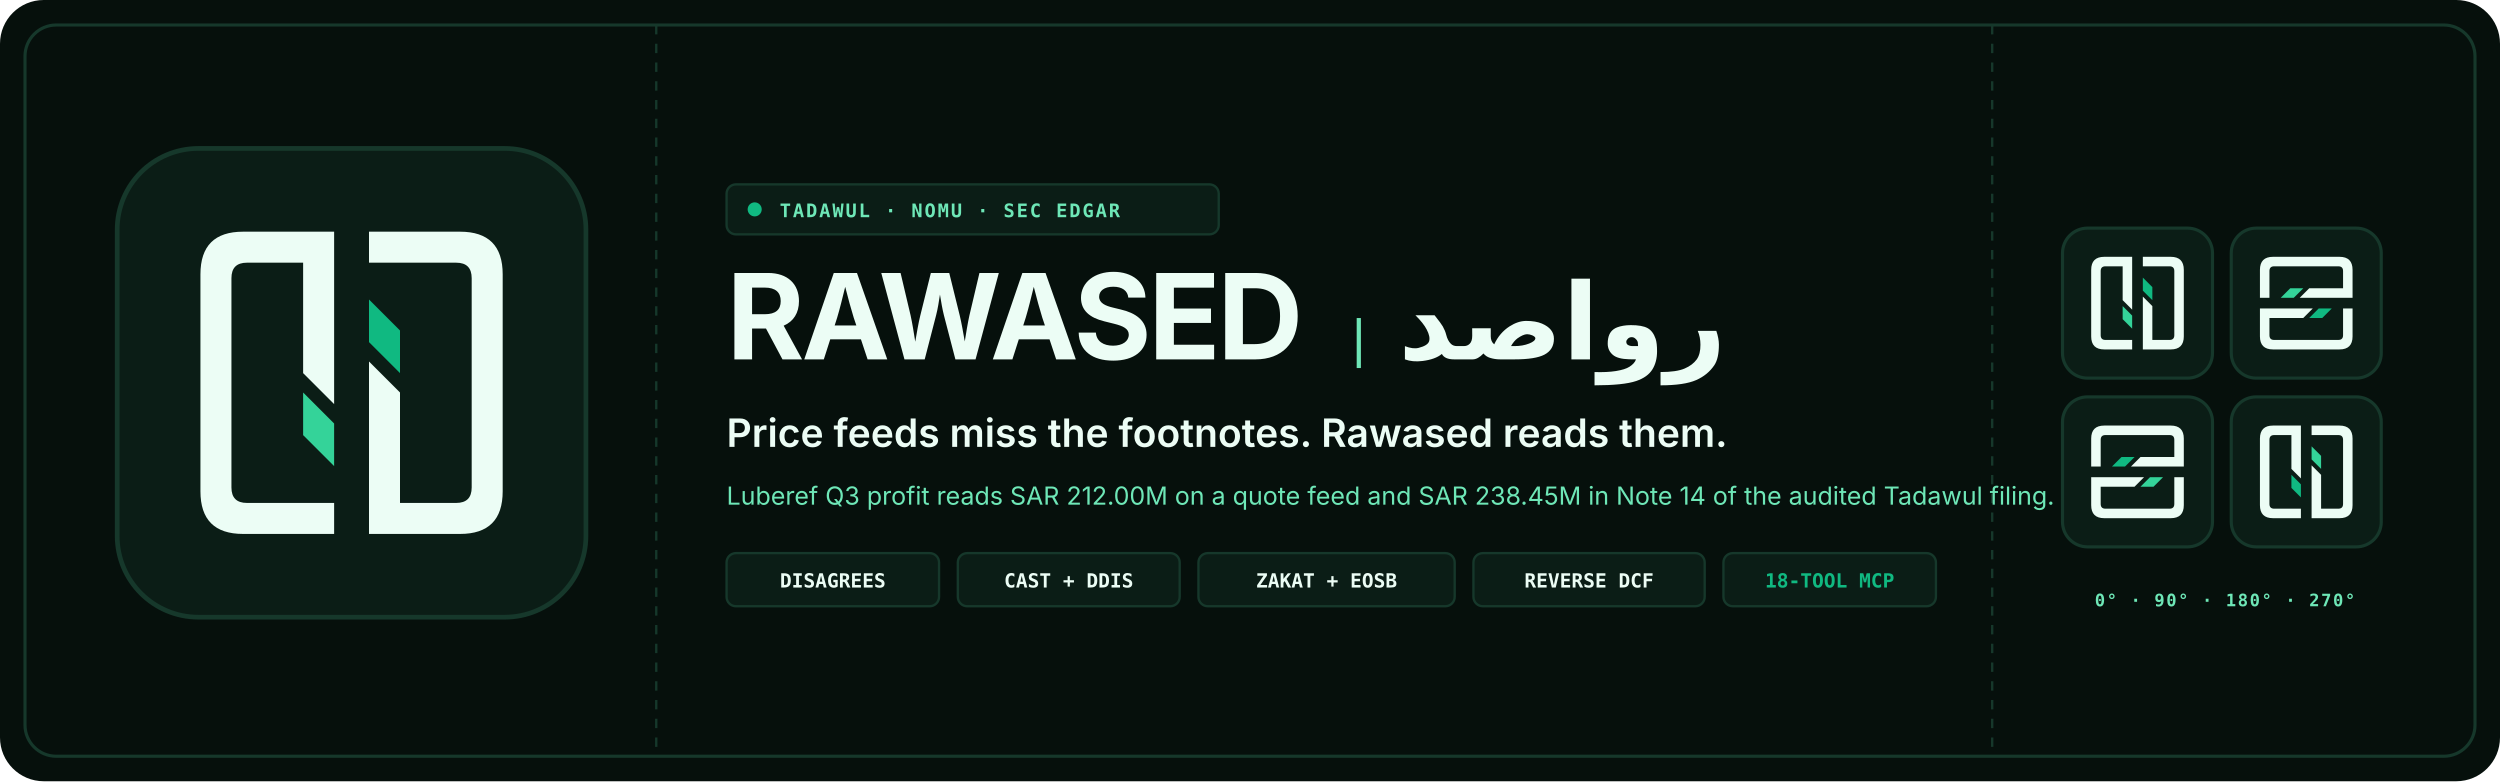
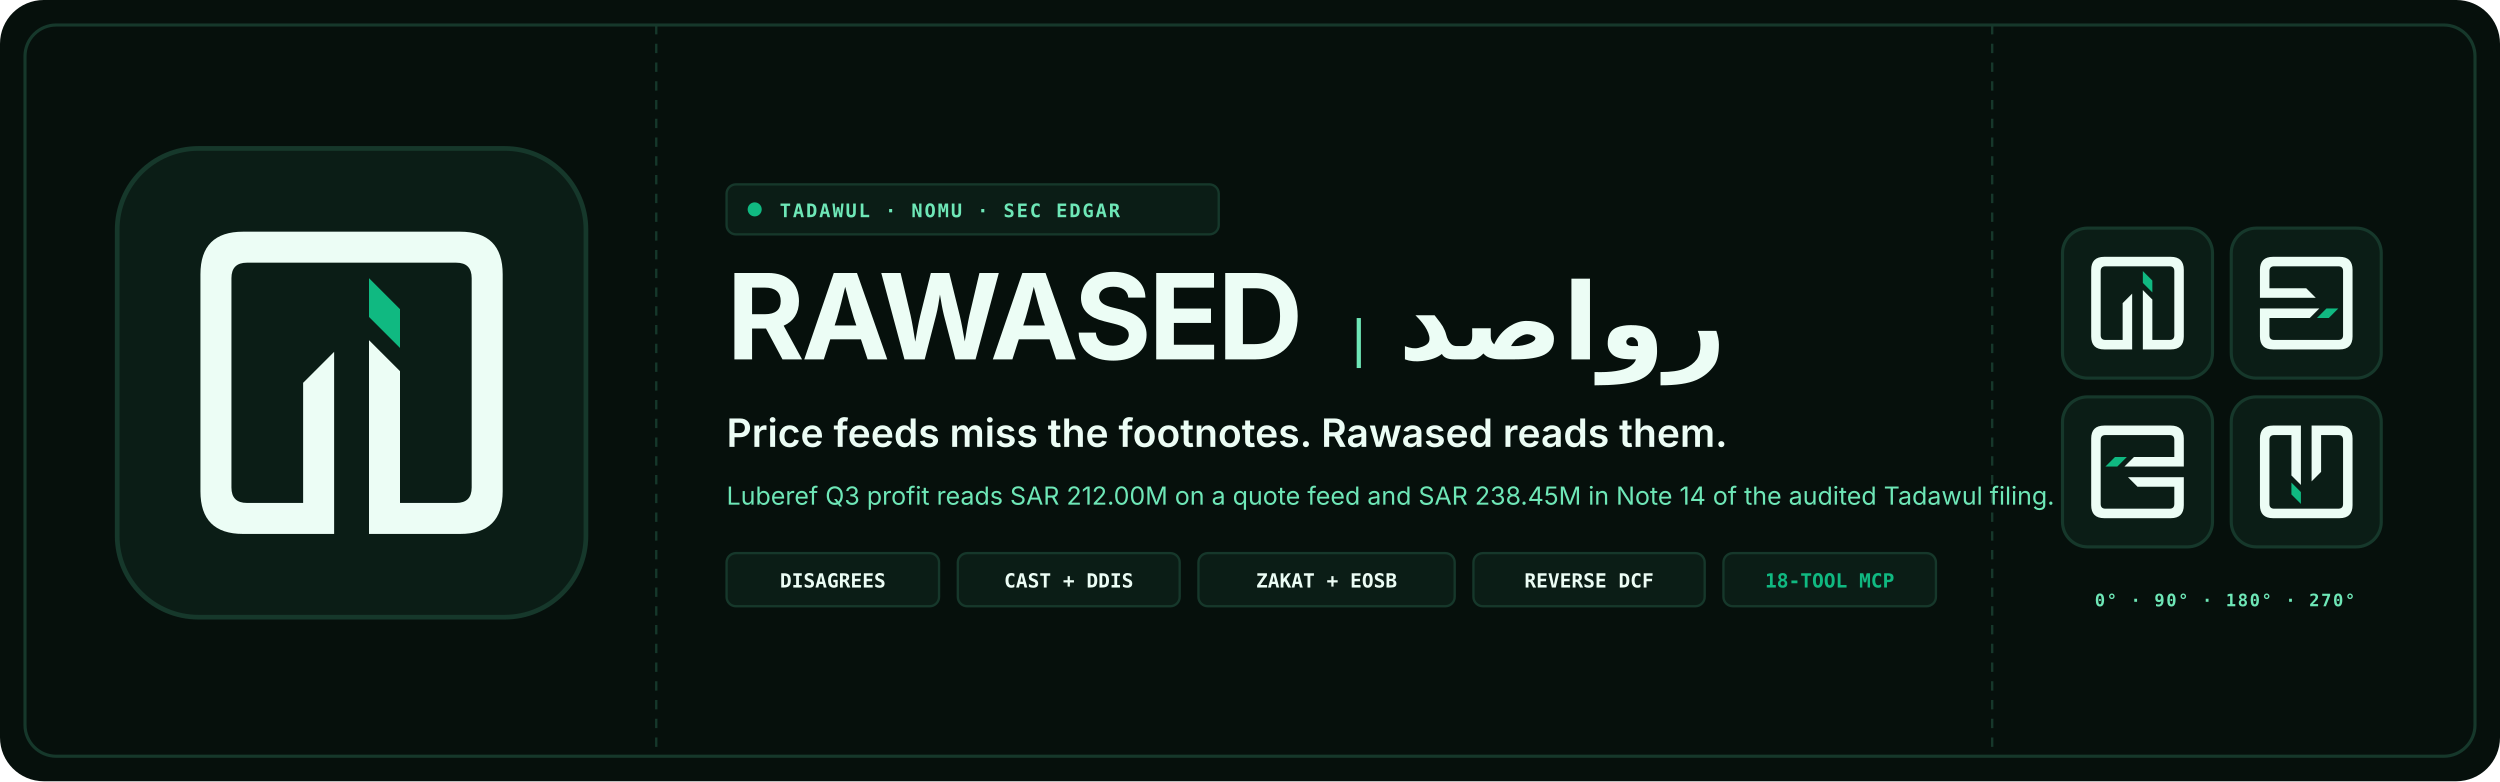
<svg xmlns="http://www.w3.org/2000/svg" viewBox="0 0 1600 500" width="1600" height="500">
  <rect width="1600" height="500" rx="28" fill="#06100C" />
  <rect x="16" y="16" width="1568" height="468" rx="20" fill="none" stroke="#16382B" stroke-width="2" />
  <line x1="420" y1="16" x2="420" y2="484" stroke="#16382B" stroke-width="1.5" stroke-dasharray="6 6" />
  <line x1="1275" y1="16" x2="1275" y2="484" stroke="#16382B" stroke-width="1.5" stroke-dasharray="6 6" />
  <g transform="translate(75, 95)">
    <rect width="300" height="300" rx="52" fill="#0B1D16" stroke="#16382B" stroke-width="3" />
    <svg x="26" y="26" width="248" height="248" viewBox="0 0 100 100">
-       <path d="M 45.5 89 H 22 Q 11 89 11 78 V 22 Q 11 11 22 11 H 45.5 V 55.5 L 37.5 47.5 V 19 H 23 Q 19 19 19 23 V 77 Q 19 81 23 81 H 45.5 Z" fill="#ECFDF5" />
-       <polygon points="37.5,52.5 45.5,60.5 45.5,71.5 37.5,63.5" fill="#34D399" />
-       <path d="M 54.5 11 H 78 Q 89 11 89 22 V 78 Q 89 89 78 89 H 54.5 V 44.5 L 62.5 52.5 V 81 H 77 Q 81 81 81 77 V 23 Q 81 19 77 19 H 54.5 Z" fill="#ECFDF5" />
-       <polygon points="54.5,28.5 62.5,36.5 62.5,47.5 54.5,39.5" fill="#10B981" />
+       <path d="M 37.5 50 L 45.5 42 V 89 H 22 Q 11 89 11 78 V 22 Q 11 11 22 11 H 78 Q 89 11 89 22 V 78 Q 89 89 78 89 H 54.5 V 39 L 62.5 47 V 81 H 77 Q 81 81 81 77 V 23 Q 81 19 77 19 H 23 Q 19 19 19 23 V 77 Q 19 81 23 81 H 37.5 Z" fill="#ECFDF5" />
+       <polygon points="54.5,23 62.5,31 62.5,41 54.5,33" fill="#10B981" />
    </svg>
  </g>
  <g transform="translate(465, 118)">
    <rect x="0" y="0" width="315" height="32" rx="6" fill="#0B1D16" stroke="#16382B" stroke-width="1.5" />
    <circle cx="18" cy="16" r="4.5" fill="#10B981" />
    <text x="34" y="21" fill="#6EE7B7" font-family="IBM Plex Mono, monospace" font-size="12" font-weight="600" letter-spacing="1.2">TADAWUL · NOMU · SEC EDGAR</text>
    <text x="0" y="112" fill="#ECFDF5" font-family="IBM Plex Sans, -apple-system, sans-serif" font-size="76" font-weight="700" letter-spacing="-2">RAWASED</text>
    <text x="395" y="110" fill="#6EE7B7" font-family="IBM Plex Mono, monospace" font-size="32" font-weight="400">|</text>
    <text x="430" y="112" fill="#ECFDF5" font-family="IBM Plex Sans Arabic, Geeza Pro, sans-serif" font-size="68" font-weight="700">رواصد</text>
    <text x="0" y="168" fill="#ECFDF5" font-family="IBM Plex Sans, -apple-system, sans-serif" font-size="25" font-weight="600">Price feeds miss the footnotes. Rawased reads them.</text>
    <text x="0" y="205" fill="#6EE7B7" font-family="IBM Plex Sans, -apple-system, sans-serif" font-size="16" font-weight="400">Luberef Q3 profit reads SAR 212.00M on a quote feed and SAR 238.45M in Note 14 of the audited Tadawul filing.</text>
    <g transform="translate(0, 236)">
      <rect x="0" y="0" width="136" height="34" rx="6" fill="#0B1D16" stroke="#16382B" stroke-width="1.5" />
      <text x="68" y="22" fill="#ECFDF5" font-family="IBM Plex Mono, monospace" font-size="12.5" font-weight="600" text-anchor="middle">DISAGREES</text>
      <rect x="148" y="0" width="142" height="34" rx="6" fill="#0B1D16" stroke="#16382B" stroke-width="1.5" />
      <text x="219" y="22" fill="#ECFDF5" font-family="IBM Plex Mono, monospace" font-size="12.5" font-weight="600" text-anchor="middle">CAST + DDIS</text>
      <rect x="302" y="0" width="164" height="34" rx="6" fill="#0B1D16" stroke="#16382B" stroke-width="1.5" />
      <text x="384" y="22" fill="#ECFDF5" font-family="IBM Plex Mono, monospace" font-size="12.5" font-weight="600" text-anchor="middle">ZAKAT + EOSB</text>
      <rect x="478" y="0" width="148" height="34" rx="6" fill="#0B1D16" stroke="#16382B" stroke-width="1.5" />
      <text x="552" y="22" fill="#ECFDF5" font-family="IBM Plex Mono, monospace" font-size="12.5" font-weight="600" text-anchor="middle">REVERSE DCF</text>
      <rect x="638" y="0" width="136" height="34" rx="6" fill="#0B1D16" stroke="#16382B" stroke-width="1.5" />
      <text x="706" y="22" fill="#10B981" font-family="IBM Plex Mono, monospace" font-size="12.5" font-weight="600" text-anchor="middle">18-TOOL MCP</text>
    </g>
  </g>
  <g transform="translate(1320,146)">
    <rect width="96" height="96" rx="16" fill="#0B1D16" stroke="#16382B" stroke-width="2" />
    <svg x="10" y="10" width="76" height="76" viewBox="0 0 100 100">
      <g transform="rotate(0 50 50)">
-         <path d="M 45.5 89 H 22 Q 11 89 11 78 V 22 Q 11 11 22 11 H 45.5 V 55.5 L 37.5 47.5 V 19 H 23 Q 19 19 19 23 V 77 Q 19 81 23 81 H 45.5 Z" fill="#ECFDF5" />
-         <polygon points="37.5,52.5 45.5,60.5 45.5,71.5 37.5,63.5" fill="#34D399" />
-         <path d="M 54.5 11 H 78 Q 89 11 89 22 V 78 Q 89 89 78 89 H 54.5 V 44.5 L 62.5 52.5 V 81 H 77 Q 81 81 81 77 V 23 Q 81 19 77 19 H 54.5 Z" fill="#ECFDF5" />
-         <polygon points="54.5,28.5 62.5,36.5 62.5,47.5 54.5,39.5" fill="#10B981" />
+         <path d="M 37.5 50 L 45.5 42 V 89 H 22 Q 11 89 11 78 V 22 Q 11 11 22 11 H 78 Q 89 11 89 22 V 78 Q 89 89 78 89 H 54.5 V 39 L 62.5 47 V 81 H 77 Q 81 81 81 77 V 23 Q 81 19 77 19 H 23 Q 19 19 19 23 V 77 Q 19 81 23 81 H 37.5 Z" fill="#ECFDF5" />
+         <polygon points="54.5,23 62.5,31 62.5,41 54.5,33" fill="#10B981" />
      </g>
    </svg>
  </g>
  <g transform="translate(1428,146)">
    <rect width="96" height="96" rx="16" fill="#0B1D16" stroke="#16382B" stroke-width="2" />
    <svg x="10" y="10" width="76" height="76" viewBox="0 0 100 100">
      <g transform="rotate(90 50 50)">
-         <path d="M 45.5 89 H 22 Q 11 89 11 78 V 22 Q 11 11 22 11 H 45.5 V 55.5 L 37.5 47.5 V 19 H 23 Q 19 19 19 23 V 77 Q 19 81 23 81 H 45.5 Z" fill="#ECFDF5" />
-         <polygon points="37.5,52.5 45.5,60.5 45.5,71.5 37.5,63.5" fill="#34D399" />
-         <path d="M 54.5 11 H 78 Q 89 11 89 22 V 78 Q 89 89 78 89 H 54.5 V 44.5 L 62.5 52.5 V 81 H 77 Q 81 81 81 77 V 23 Q 81 19 77 19 H 54.5 Z" fill="#ECFDF5" />
-         <polygon points="54.5,28.5 62.5,36.5 62.5,47.5 54.5,39.5" fill="#10B981" />
+         <path d="M 37.5 50 L 45.5 42 V 89 H 22 Q 11 89 11 78 V 22 Q 11 11 22 11 H 78 Q 89 11 89 22 V 78 Q 89 89 78 89 H 54.5 V 39 L 62.5 47 V 81 H 77 Q 81 81 81 77 V 23 Q 81 19 77 19 H 23 Q 19 19 19 23 V 77 Q 19 81 23 81 H 37.5 Z" fill="#ECFDF5" />
+         <polygon points="54.5,23 62.5,31 62.5,41 54.5,33" fill="#10B981" />
      </g>
    </svg>
  </g>
  <g transform="translate(1320,254)">
    <rect width="96" height="96" rx="16" fill="#0B1D16" stroke="#16382B" stroke-width="2" />
    <svg x="10" y="10" width="76" height="76" viewBox="0 0 100 100">
      <g transform="rotate(270 50 50)">
-         <path d="M 45.5 89 H 22 Q 11 89 11 78 V 22 Q 11 11 22 11 H 45.5 V 55.5 L 37.5 47.5 V 19 H 23 Q 19 19 19 23 V 77 Q 19 81 23 81 H 45.5 Z" fill="#ECFDF5" />
-         <polygon points="37.5,52.5 45.5,60.5 45.5,71.5 37.5,63.5" fill="#34D399" />
-         <path d="M 54.5 11 H 78 Q 89 11 89 22 V 78 Q 89 89 78 89 H 54.5 V 44.5 L 62.5 52.5 V 81 H 77 Q 81 81 81 77 V 23 Q 81 19 77 19 H 54.5 Z" fill="#ECFDF5" />
-         <polygon points="54.5,28.5 62.5,36.5 62.5,47.5 54.5,39.5" fill="#10B981" />
+         <path d="M 37.5 50 L 45.5 42 V 89 H 22 Q 11 89 11 78 V 22 Q 11 11 22 11 H 78 Q 89 11 89 22 V 78 Q 89 89 78 89 H 54.5 V 39 L 62.5 47 V 81 H 77 Q 81 81 81 77 V 23 Q 81 19 77 19 H 23 Q 19 19 19 23 V 77 Q 19 81 23 81 H 37.5 Z" fill="#ECFDF5" />
+         <polygon points="54.5,23 62.5,31 62.5,41 54.5,33" fill="#10B981" />
      </g>
    </svg>
  </g>
  <g transform="translate(1428,254)">
    <rect width="96" height="96" rx="16" fill="#0B1D16" stroke="#16382B" stroke-width="2" />
    <svg x="10" y="10" width="76" height="76" viewBox="0 0 100 100">
      <g transform="rotate(180 50 50)">
-         <path d="M 45.5 89 H 22 Q 11 89 11 78 V 22 Q 11 11 22 11 H 45.5 V 55.5 L 37.5 47.5 V 19 H 23 Q 19 19 19 23 V 77 Q 19 81 23 81 H 45.5 Z" fill="#ECFDF5" />
-         <polygon points="37.5,52.5 45.5,60.5 45.5,71.5 37.5,63.5" fill="#34D399" />
-         <path d="M 54.5 11 H 78 Q 89 11 89 22 V 78 Q 89 89 78 89 H 54.5 V 44.5 L 62.5 52.5 V 81 H 77 Q 81 81 81 77 V 23 Q 81 19 77 19 H 54.5 Z" fill="#ECFDF5" />
-         <polygon points="54.5,28.5 62.5,36.5 62.5,47.5 54.5,39.5" fill="#10B981" />
+         <path d="M 37.5 50 L 45.5 42 V 89 H 22 Q 11 89 11 78 V 22 Q 11 11 22 11 H 78 Q 89 11 89 22 V 78 Q 89 89 78 89 H 54.5 V 39 L 62.5 47 V 81 H 77 Q 81 81 81 77 V 23 Q 81 19 77 19 H 23 Q 19 19 19 23 V 77 Q 19 81 23 81 H 37.5 Z" fill="#ECFDF5" />
+         <polygon points="54.5,23 62.5,31 62.5,41 54.5,33" fill="#10B981" />
      </g>
    </svg>
  </g>
  <text x="1424" y="388" fill="#6EE7B7" font-family="IBM Plex Mono, monospace" font-size="11" font-weight="600" text-anchor="middle" letter-spacing="1">0° · 90° · 180° · 270°</text>
</svg>
